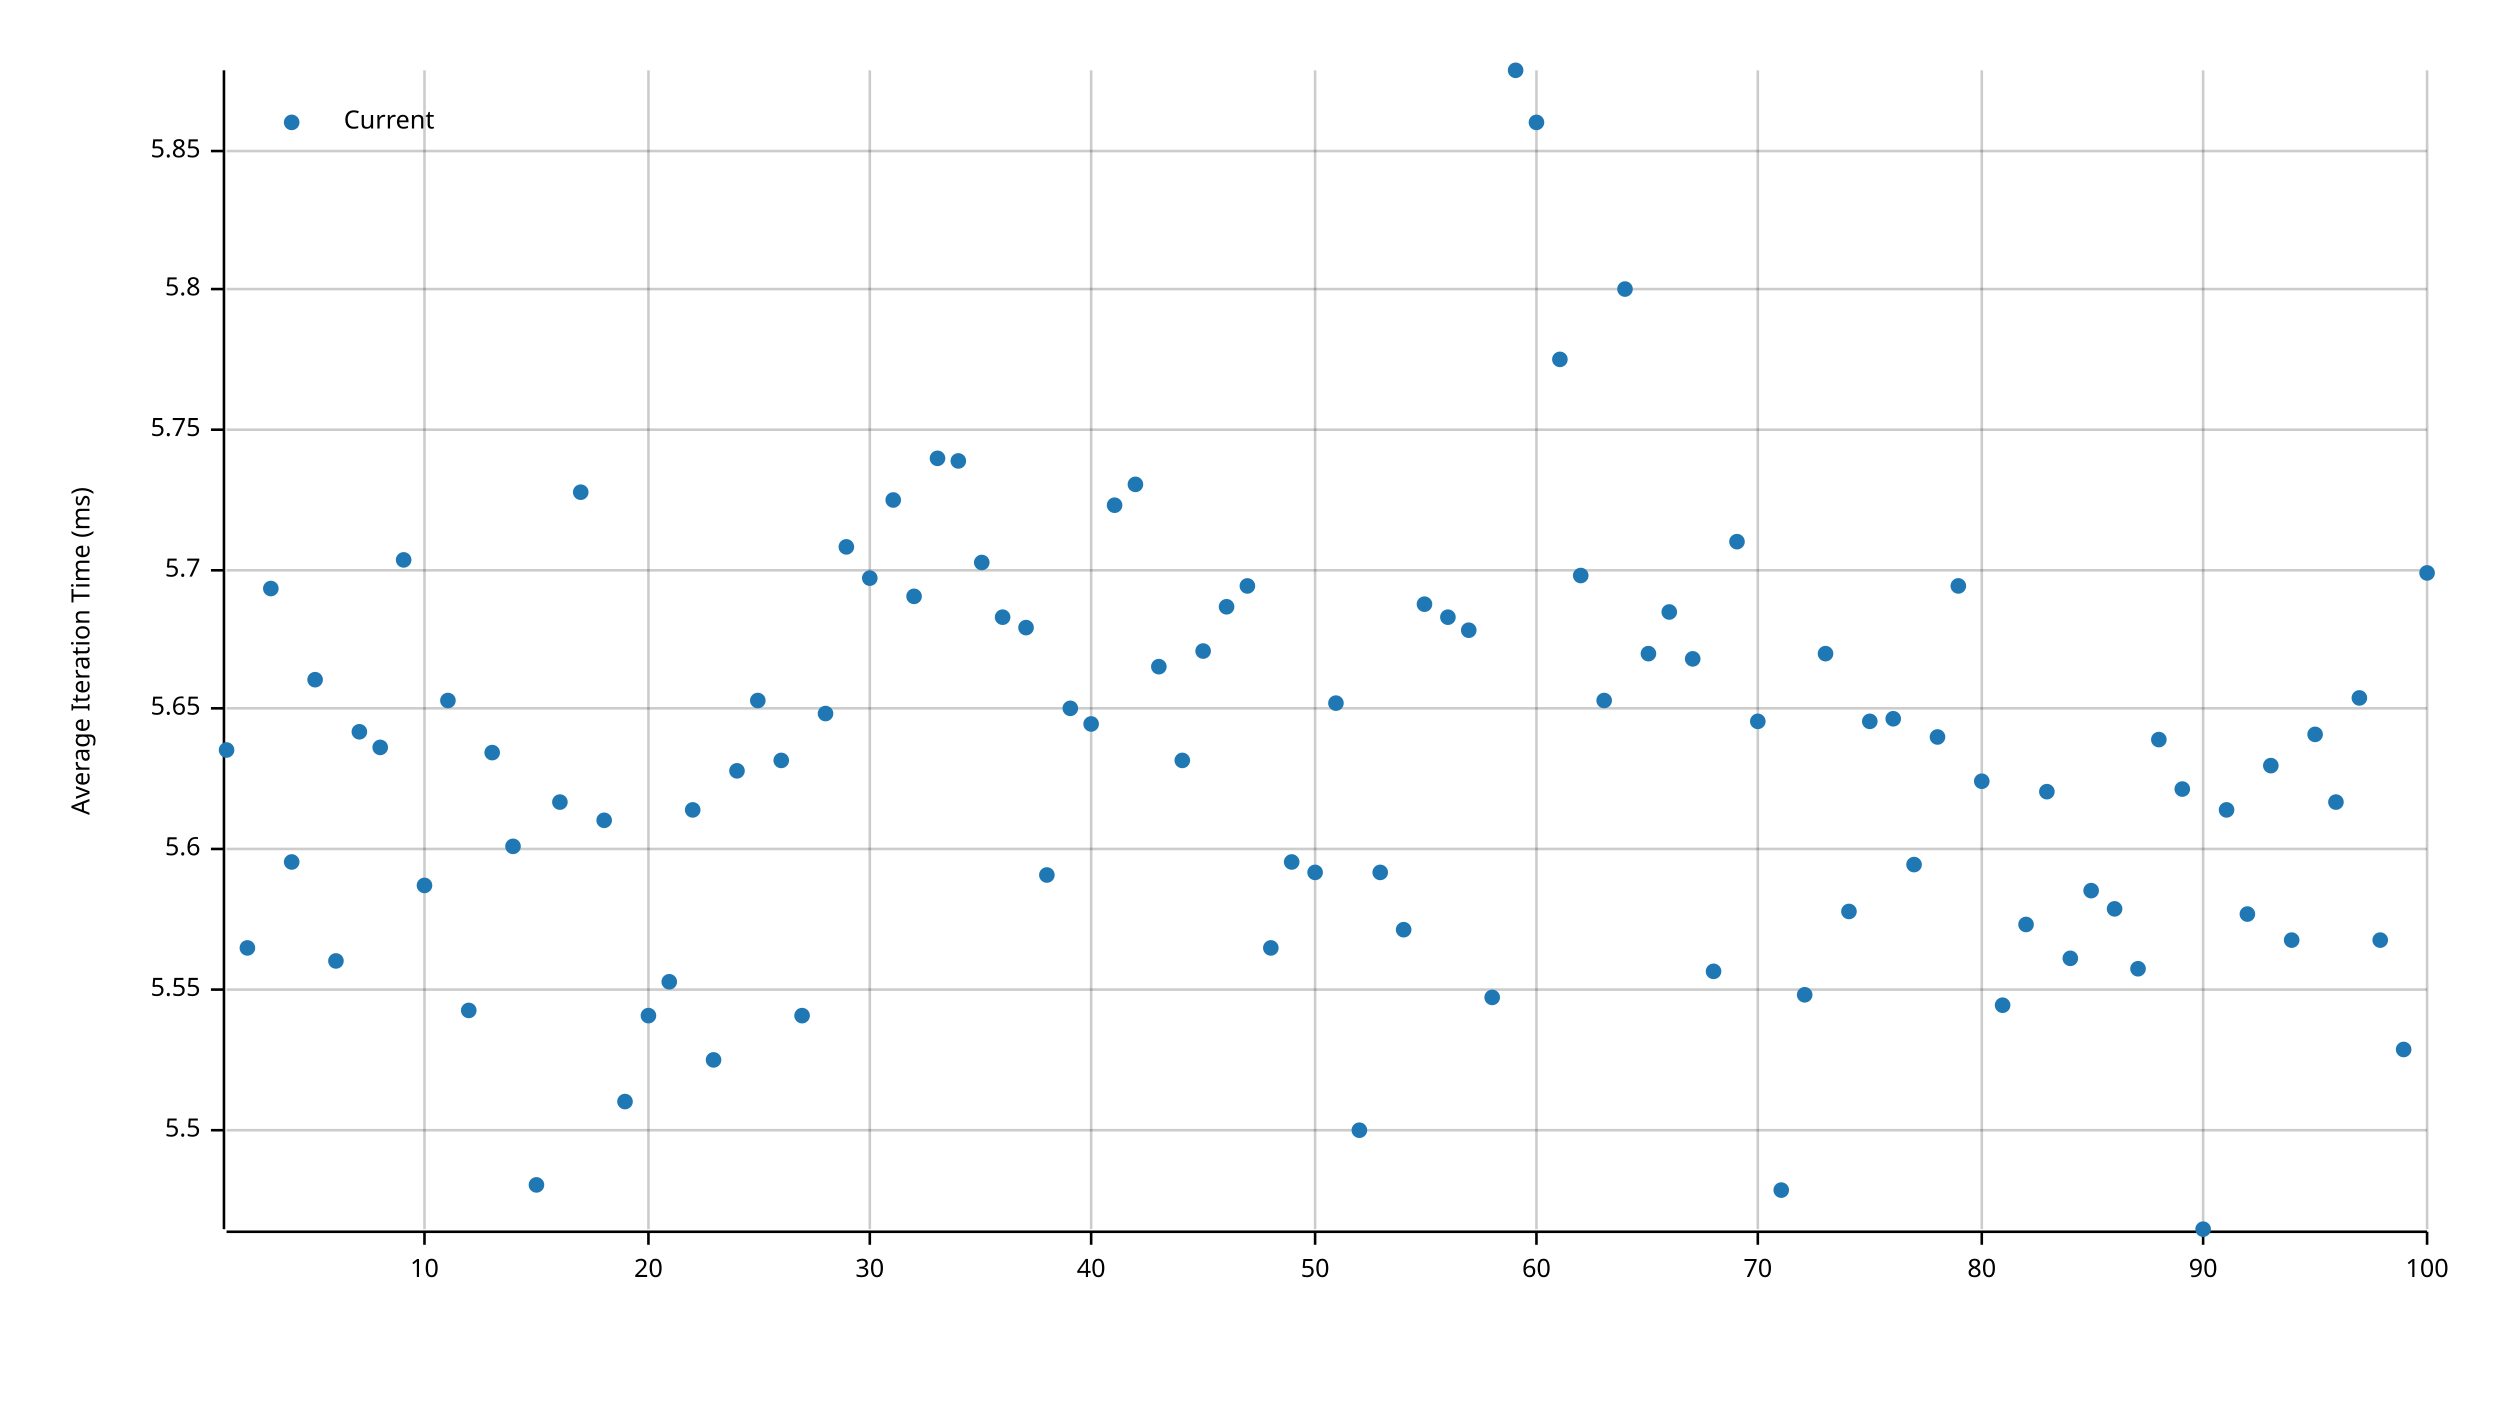
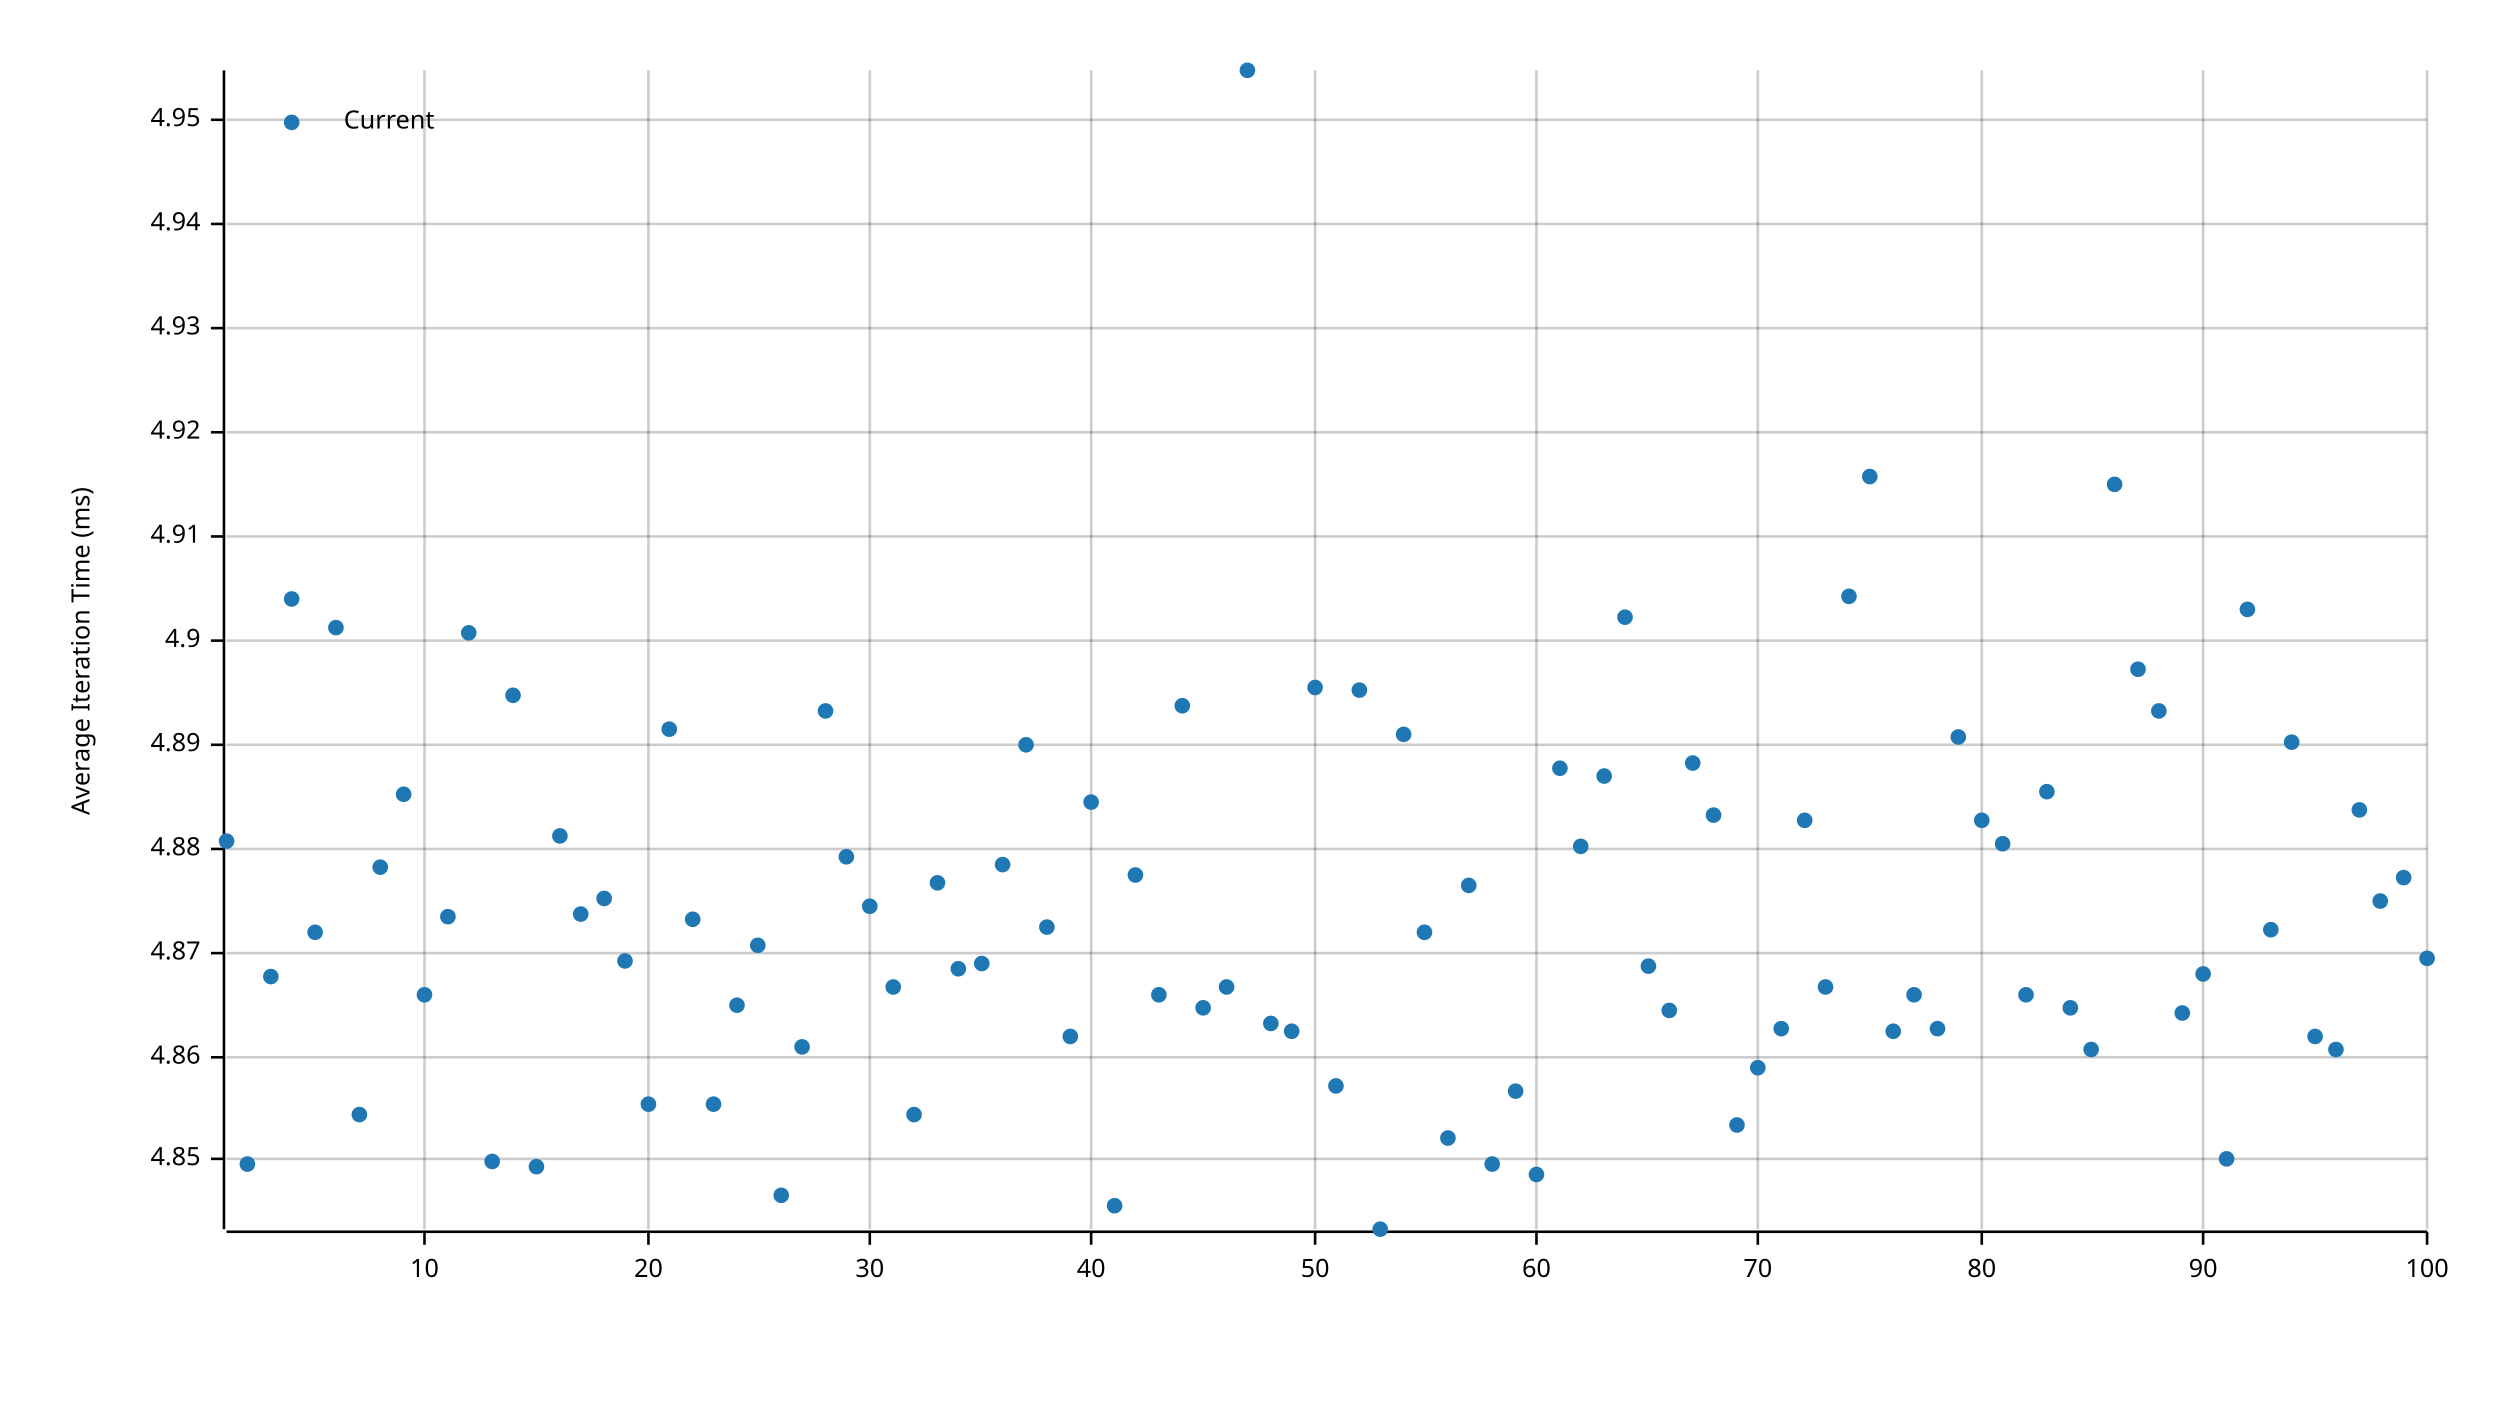
<svg xmlns="http://www.w3.org/2000/svg" width="960" height="540" viewBox="0 0 960 540">
  <text x="27" y="250" dy="0.76em" text-anchor="middle" font-family="sans-serif" font-size="9.677" opacity="1" fill="#000000" transform="rotate(270, 27, 250)">
Average Iteration Time (ms)
</text>
  <line opacity="0.2" stroke="#000000" stroke-width="1" x1="163" y1="472" x2="163" y2="27" />
  <line opacity="0.2" stroke="#000000" stroke-width="1" x1="249" y1="472" x2="249" y2="27" />
  <line opacity="0.2" stroke="#000000" stroke-width="1" x1="334" y1="472" x2="334" y2="27" />
  <line opacity="0.2" stroke="#000000" stroke-width="1" x1="419" y1="472" x2="419" y2="27" />
  <line opacity="0.2" stroke="#000000" stroke-width="1" x1="505" y1="472" x2="505" y2="27" />
  <line opacity="0.2" stroke="#000000" stroke-width="1" x1="590" y1="472" x2="590" y2="27" />
  <line opacity="0.2" stroke="#000000" stroke-width="1" x1="675" y1="472" x2="675" y2="27" />
  <line opacity="0.2" stroke="#000000" stroke-width="1" x1="761" y1="472" x2="761" y2="27" />
  <line opacity="0.2" stroke="#000000" stroke-width="1" x1="846" y1="472" x2="846" y2="27" />
  <line opacity="0.2" stroke="#000000" stroke-width="1" x1="932" y1="472" x2="932" y2="27" />
-   <line opacity="0.2" stroke="#000000" stroke-width="1" x1="87" y1="434" x2="932" y2="434" />
-   <line opacity="0.2" stroke="#000000" stroke-width="1" x1="87" y1="380" x2="932" y2="380" />
+   <line opacity="0.2" stroke="#000000" stroke-width="1" x1="87" y1="445" x2="932" y2="445" />
+   <line opacity="0.2" stroke="#000000" stroke-width="1" x1="87" y1="406" x2="932" y2="406" />
+   <line opacity="0.2" stroke="#000000" stroke-width="1" x1="87" y1="366" x2="932" y2="366" />
  <line opacity="0.2" stroke="#000000" stroke-width="1" x1="87" y1="326" x2="932" y2="326" />
-   <line opacity="0.2" stroke="#000000" stroke-width="1" x1="87" y1="272" x2="932" y2="272" />
-   <line opacity="0.2" stroke="#000000" stroke-width="1" x1="87" y1="219" x2="932" y2="219" />
-   <line opacity="0.2" stroke="#000000" stroke-width="1" x1="87" y1="165" x2="932" y2="165" />
-   <line opacity="0.2" stroke="#000000" stroke-width="1" x1="87" y1="111" x2="932" y2="111" />
-   <line opacity="0.2" stroke="#000000" stroke-width="1" x1="87" y1="58" x2="932" y2="58" />
+   <line opacity="0.2" stroke="#000000" stroke-width="1" x1="87" y1="286" x2="932" y2="286" />
+   <line opacity="0.2" stroke="#000000" stroke-width="1" x1="87" y1="246" x2="932" y2="246" />
+   <line opacity="0.2" stroke="#000000" stroke-width="1" x1="87" y1="206" x2="932" y2="206" />
+   <line opacity="0.2" stroke="#000000" stroke-width="1" x1="87" y1="166" x2="932" y2="166" />
+   <line opacity="0.2" stroke="#000000" stroke-width="1" x1="87" y1="126" x2="932" y2="126" />
+   <line opacity="0.2" stroke="#000000" stroke-width="1" x1="87" y1="86" x2="932" y2="86" />
+   <line opacity="0.2" stroke="#000000" stroke-width="1" x1="87" y1="46" x2="932" y2="46" />
  <polyline fill="none" opacity="1" stroke="#000000" stroke-width="1" points="86,27 86,472 " />
-   <text x="77" y="434" dy="0.5ex" text-anchor="end" font-family="sans-serif" font-size="9.677" opacity="1" fill="#000000">
- 5.5
- </text>
-   <polyline fill="none" opacity="1" stroke="#000000" stroke-width="1" points="81,434 86,434 " />
-   <text x="77" y="380" dy="0.5ex" text-anchor="end" font-family="sans-serif" font-size="9.677" opacity="1" fill="#000000">
- 5.55
- </text>
-   <polyline fill="none" opacity="1" stroke="#000000" stroke-width="1" points="81,380 86,380 " />
+   <text x="77" y="445" dy="0.5ex" text-anchor="end" font-family="sans-serif" font-size="9.677" opacity="1" fill="#000000">
+ 4.85
+ </text>
+   <polyline fill="none" opacity="1" stroke="#000000" stroke-width="1" points="81,445 86,445 " />
+   <text x="77" y="406" dy="0.5ex" text-anchor="end" font-family="sans-serif" font-size="9.677" opacity="1" fill="#000000">
+ 4.86
+ </text>
+   <polyline fill="none" opacity="1" stroke="#000000" stroke-width="1" points="81,406 86,406 " />
+   <text x="77" y="366" dy="0.5ex" text-anchor="end" font-family="sans-serif" font-size="9.677" opacity="1" fill="#000000">
+ 4.87
+ </text>
+   <polyline fill="none" opacity="1" stroke="#000000" stroke-width="1" points="81,366 86,366 " />
  <text x="77" y="326" dy="0.5ex" text-anchor="end" font-family="sans-serif" font-size="9.677" opacity="1" fill="#000000">
- 5.6
+ 4.88
</text>
  <polyline fill="none" opacity="1" stroke="#000000" stroke-width="1" points="81,326 86,326 " />
-   <text x="77" y="272" dy="0.5ex" text-anchor="end" font-family="sans-serif" font-size="9.677" opacity="1" fill="#000000">
- 5.65
- </text>
-   <polyline fill="none" opacity="1" stroke="#000000" stroke-width="1" points="81,272 86,272 " />
-   <text x="77" y="219" dy="0.5ex" text-anchor="end" font-family="sans-serif" font-size="9.677" opacity="1" fill="#000000">
- 5.7
- </text>
-   <polyline fill="none" opacity="1" stroke="#000000" stroke-width="1" points="81,219 86,219 " />
-   <text x="77" y="165" dy="0.5ex" text-anchor="end" font-family="sans-serif" font-size="9.677" opacity="1" fill="#000000">
- 5.75
- </text>
-   <polyline fill="none" opacity="1" stroke="#000000" stroke-width="1" points="81,165 86,165 " />
-   <text x="77" y="111" dy="0.5ex" text-anchor="end" font-family="sans-serif" font-size="9.677" opacity="1" fill="#000000">
- 5.8
- </text>
-   <polyline fill="none" opacity="1" stroke="#000000" stroke-width="1" points="81,111 86,111 " />
-   <text x="77" y="58" dy="0.5ex" text-anchor="end" font-family="sans-serif" font-size="9.677" opacity="1" fill="#000000">
- 5.85
- </text>
-   <polyline fill="none" opacity="1" stroke="#000000" stroke-width="1" points="81,58 86,58 " />
+   <text x="77" y="286" dy="0.5ex" text-anchor="end" font-family="sans-serif" font-size="9.677" opacity="1" fill="#000000">
+ 4.89
+ </text>
+   <polyline fill="none" opacity="1" stroke="#000000" stroke-width="1" points="81,286 86,286 " />
+   <text x="77" y="246" dy="0.5ex" text-anchor="end" font-family="sans-serif" font-size="9.677" opacity="1" fill="#000000">
+ 4.9
+ </text>
+   <polyline fill="none" opacity="1" stroke="#000000" stroke-width="1" points="81,246 86,246 " />
+   <text x="77" y="206" dy="0.5ex" text-anchor="end" font-family="sans-serif" font-size="9.677" opacity="1" fill="#000000">
+ 4.91
+ </text>
+   <polyline fill="none" opacity="1" stroke="#000000" stroke-width="1" points="81,206 86,206 " />
+   <text x="77" y="166" dy="0.5ex" text-anchor="end" font-family="sans-serif" font-size="9.677" opacity="1" fill="#000000">
+ 4.92
+ </text>
+   <polyline fill="none" opacity="1" stroke="#000000" stroke-width="1" points="81,166 86,166 " />
+   <text x="77" y="126" dy="0.5ex" text-anchor="end" font-family="sans-serif" font-size="9.677" opacity="1" fill="#000000">
+ 4.93
+ </text>
+   <polyline fill="none" opacity="1" stroke="#000000" stroke-width="1" points="81,126 86,126 " />
+   <text x="77" y="86" dy="0.5ex" text-anchor="end" font-family="sans-serif" font-size="9.677" opacity="1" fill="#000000">
+ 4.94
+ </text>
+   <polyline fill="none" opacity="1" stroke="#000000" stroke-width="1" points="81,86 86,86 " />
+   <text x="77" y="46" dy="0.5ex" text-anchor="end" font-family="sans-serif" font-size="9.677" opacity="1" fill="#000000">
+ 4.95
+ </text>
+   <polyline fill="none" opacity="1" stroke="#000000" stroke-width="1" points="81,46 86,46 " />
  <polyline fill="none" opacity="1" stroke="#000000" stroke-width="1" points="87,473 932,473 " />
  <text x="163" y="483" dy="0.76em" text-anchor="middle" font-family="sans-serif" font-size="9.677" opacity="1" fill="#000000">
10
</text>
  <polyline fill="none" opacity="1" stroke="#000000" stroke-width="1" points="163,473 163,478 " />
  <text x="249" y="483" dy="0.76em" text-anchor="middle" font-family="sans-serif" font-size="9.677" opacity="1" fill="#000000">
20
</text>
  <polyline fill="none" opacity="1" stroke="#000000" stroke-width="1" points="249,473 249,478 " />
  <text x="334" y="483" dy="0.76em" text-anchor="middle" font-family="sans-serif" font-size="9.677" opacity="1" fill="#000000">
30
</text>
  <polyline fill="none" opacity="1" stroke="#000000" stroke-width="1" points="334,473 334,478 " />
  <text x="419" y="483" dy="0.76em" text-anchor="middle" font-family="sans-serif" font-size="9.677" opacity="1" fill="#000000">
40
</text>
  <polyline fill="none" opacity="1" stroke="#000000" stroke-width="1" points="419,473 419,478 " />
  <text x="505" y="483" dy="0.76em" text-anchor="middle" font-family="sans-serif" font-size="9.677" opacity="1" fill="#000000">
50
</text>
  <polyline fill="none" opacity="1" stroke="#000000" stroke-width="1" points="505,473 505,478 " />
  <text x="590" y="483" dy="0.76em" text-anchor="middle" font-family="sans-serif" font-size="9.677" opacity="1" fill="#000000">
60
</text>
  <polyline fill="none" opacity="1" stroke="#000000" stroke-width="1" points="590,473 590,478 " />
  <text x="675" y="483" dy="0.76em" text-anchor="middle" font-family="sans-serif" font-size="9.677" opacity="1" fill="#000000">
70
</text>
  <polyline fill="none" opacity="1" stroke="#000000" stroke-width="1" points="675,473 675,478 " />
  <text x="761" y="483" dy="0.76em" text-anchor="middle" font-family="sans-serif" font-size="9.677" opacity="1" fill="#000000">
80
</text>
  <polyline fill="none" opacity="1" stroke="#000000" stroke-width="1" points="761,473 761,478 " />
  <text x="846" y="483" dy="0.76em" text-anchor="middle" font-family="sans-serif" font-size="9.677" opacity="1" fill="#000000">
90
</text>
  <polyline fill="none" opacity="1" stroke="#000000" stroke-width="1" points="846,473 846,478 " />
  <text x="932" y="483" dy="0.76em" text-anchor="middle" font-family="sans-serif" font-size="9.677" opacity="1" fill="#000000">
100
</text>
  <polyline fill="none" opacity="1" stroke="#000000" stroke-width="1" points="932,473 932,478 " />
-   <circle cx="87" cy="288" r="3" opacity="1" fill="#1F78B4" stroke="none" stroke-width="1" />
-   <circle cx="95" cy="364" r="3" opacity="1" fill="#1F78B4" stroke="none" stroke-width="1" />
-   <circle cx="104" cy="226" r="3" opacity="1" fill="#1F78B4" stroke="none" stroke-width="1" />
-   <circle cx="112" cy="331" r="3" opacity="1" fill="#1F78B4" stroke="none" stroke-width="1" />
-   <circle cx="121" cy="261" r="3" opacity="1" fill="#1F78B4" stroke="none" stroke-width="1" />
-   <circle cx="129" cy="369" r="3" opacity="1" fill="#1F78B4" stroke="none" stroke-width="1" />
-   <circle cx="138" cy="281" r="3" opacity="1" fill="#1F78B4" stroke="none" stroke-width="1" />
-   <circle cx="146" cy="287" r="3" opacity="1" fill="#1F78B4" stroke="none" stroke-width="1" />
-   <circle cx="155" cy="215" r="3" opacity="1" fill="#1F78B4" stroke="none" stroke-width="1" />
-   <circle cx="163" cy="340" r="3" opacity="1" fill="#1F78B4" stroke="none" stroke-width="1" />
-   <circle cx="172" cy="269" r="3" opacity="1" fill="#1F78B4" stroke="none" stroke-width="1" />
-   <circle cx="180" cy="388" r="3" opacity="1" fill="#1F78B4" stroke="none" stroke-width="1" />
-   <circle cx="189" cy="289" r="3" opacity="1" fill="#1F78B4" stroke="none" stroke-width="1" />
-   <circle cx="197" cy="325" r="3" opacity="1" fill="#1F78B4" stroke="none" stroke-width="1" />
-   <circle cx="206" cy="455" r="3" opacity="1" fill="#1F78B4" stroke="none" stroke-width="1" />
-   <circle cx="215" cy="308" r="3" opacity="1" fill="#1F78B4" stroke="none" stroke-width="1" />
-   <circle cx="223" cy="189" r="3" opacity="1" fill="#1F78B4" stroke="none" stroke-width="1" />
-   <circle cx="232" cy="315" r="3" opacity="1" fill="#1F78B4" stroke="none" stroke-width="1" />
-   <circle cx="240" cy="423" r="3" opacity="1" fill="#1F78B4" stroke="none" stroke-width="1" />
-   <circle cx="249" cy="390" r="3" opacity="1" fill="#1F78B4" stroke="none" stroke-width="1" />
-   <circle cx="257" cy="377" r="3" opacity="1" fill="#1F78B4" stroke="none" stroke-width="1" />
-   <circle cx="266" cy="311" r="3" opacity="1" fill="#1F78B4" stroke="none" stroke-width="1" />
-   <circle cx="274" cy="407" r="3" opacity="1" fill="#1F78B4" stroke="none" stroke-width="1" />
-   <circle cx="283" cy="296" r="3" opacity="1" fill="#1F78B4" stroke="none" stroke-width="1" />
-   <circle cx="291" cy="269" r="3" opacity="1" fill="#1F78B4" stroke="none" stroke-width="1" />
-   <circle cx="300" cy="292" r="3" opacity="1" fill="#1F78B4" stroke="none" stroke-width="1" />
-   <circle cx="308" cy="390" r="3" opacity="1" fill="#1F78B4" stroke="none" stroke-width="1" />
-   <circle cx="317" cy="274" r="3" opacity="1" fill="#1F78B4" stroke="none" stroke-width="1" />
-   <circle cx="325" cy="210" r="3" opacity="1" fill="#1F78B4" stroke="none" stroke-width="1" />
-   <circle cx="334" cy="222" r="3" opacity="1" fill="#1F78B4" stroke="none" stroke-width="1" />
-   <circle cx="343" cy="192" r="3" opacity="1" fill="#1F78B4" stroke="none" stroke-width="1" />
-   <circle cx="351" cy="229" r="3" opacity="1" fill="#1F78B4" stroke="none" stroke-width="1" />
-   <circle cx="360" cy="176" r="3" opacity="1" fill="#1F78B4" stroke="none" stroke-width="1" />
-   <circle cx="368" cy="177" r="3" opacity="1" fill="#1F78B4" stroke="none" stroke-width="1" />
-   <circle cx="377" cy="216" r="3" opacity="1" fill="#1F78B4" stroke="none" stroke-width="1" />
-   <circle cx="385" cy="237" r="3" opacity="1" fill="#1F78B4" stroke="none" stroke-width="1" />
-   <circle cx="394" cy="241" r="3" opacity="1" fill="#1F78B4" stroke="none" stroke-width="1" />
-   <circle cx="402" cy="336" r="3" opacity="1" fill="#1F78B4" stroke="none" stroke-width="1" />
-   <circle cx="411" cy="272" r="3" opacity="1" fill="#1F78B4" stroke="none" stroke-width="1" />
-   <circle cx="419" cy="278" r="3" opacity="1" fill="#1F78B4" stroke="none" stroke-width="1" />
-   <circle cx="428" cy="194" r="3" opacity="1" fill="#1F78B4" stroke="none" stroke-width="1" />
-   <circle cx="436" cy="186" r="3" opacity="1" fill="#1F78B4" stroke="none" stroke-width="1" />
-   <circle cx="445" cy="256" r="3" opacity="1" fill="#1F78B4" stroke="none" stroke-width="1" />
-   <circle cx="454" cy="292" r="3" opacity="1" fill="#1F78B4" stroke="none" stroke-width="1" />
-   <circle cx="462" cy="250" r="3" opacity="1" fill="#1F78B4" stroke="none" stroke-width="1" />
-   <circle cx="471" cy="233" r="3" opacity="1" fill="#1F78B4" stroke="none" stroke-width="1" />
-   <circle cx="479" cy="225" r="3" opacity="1" fill="#1F78B4" stroke="none" stroke-width="1" />
-   <circle cx="488" cy="364" r="3" opacity="1" fill="#1F78B4" stroke="none" stroke-width="1" />
-   <circle cx="496" cy="331" r="3" opacity="1" fill="#1F78B4" stroke="none" stroke-width="1" />
-   <circle cx="505" cy="335" r="3" opacity="1" fill="#1F78B4" stroke="none" stroke-width="1" />
-   <circle cx="513" cy="270" r="3" opacity="1" fill="#1F78B4" stroke="none" stroke-width="1" />
-   <circle cx="522" cy="434" r="3" opacity="1" fill="#1F78B4" stroke="none" stroke-width="1" />
-   <circle cx="530" cy="335" r="3" opacity="1" fill="#1F78B4" stroke="none" stroke-width="1" />
-   <circle cx="539" cy="357" r="3" opacity="1" fill="#1F78B4" stroke="none" stroke-width="1" />
-   <circle cx="547" cy="232" r="3" opacity="1" fill="#1F78B4" stroke="none" stroke-width="1" />
-   <circle cx="556" cy="237" r="3" opacity="1" fill="#1F78B4" stroke="none" stroke-width="1" />
-   <circle cx="564" cy="242" r="3" opacity="1" fill="#1F78B4" stroke="none" stroke-width="1" />
-   <circle cx="573" cy="383" r="3" opacity="1" fill="#1F78B4" stroke="none" stroke-width="1" />
-   <circle cx="582" cy="27" r="3" opacity="1" fill="#1F78B4" stroke="none" stroke-width="1" />
-   <circle cx="590" cy="47" r="3" opacity="1" fill="#1F78B4" stroke="none" stroke-width="1" />
-   <circle cx="599" cy="138" r="3" opacity="1" fill="#1F78B4" stroke="none" stroke-width="1" />
-   <circle cx="607" cy="221" r="3" opacity="1" fill="#1F78B4" stroke="none" stroke-width="1" />
-   <circle cx="616" cy="269" r="3" opacity="1" fill="#1F78B4" stroke="none" stroke-width="1" />
-   <circle cx="624" cy="111" r="3" opacity="1" fill="#1F78B4" stroke="none" stroke-width="1" />
-   <circle cx="633" cy="251" r="3" opacity="1" fill="#1F78B4" stroke="none" stroke-width="1" />
-   <circle cx="641" cy="235" r="3" opacity="1" fill="#1F78B4" stroke="none" stroke-width="1" />
-   <circle cx="650" cy="253" r="3" opacity="1" fill="#1F78B4" stroke="none" stroke-width="1" />
-   <circle cx="658" cy="373" r="3" opacity="1" fill="#1F78B4" stroke="none" stroke-width="1" />
-   <circle cx="667" cy="208" r="3" opacity="1" fill="#1F78B4" stroke="none" stroke-width="1" />
-   <circle cx="675" cy="277" r="3" opacity="1" fill="#1F78B4" stroke="none" stroke-width="1" />
-   <circle cx="684" cy="457" r="3" opacity="1" fill="#1F78B4" stroke="none" stroke-width="1" />
-   <circle cx="693" cy="382" r="3" opacity="1" fill="#1F78B4" stroke="none" stroke-width="1" />
-   <circle cx="701" cy="251" r="3" opacity="1" fill="#1F78B4" stroke="none" stroke-width="1" />
-   <circle cx="710" cy="350" r="3" opacity="1" fill="#1F78B4" stroke="none" stroke-width="1" />
-   <circle cx="718" cy="277" r="3" opacity="1" fill="#1F78B4" stroke="none" stroke-width="1" />
-   <circle cx="727" cy="276" r="3" opacity="1" fill="#1F78B4" stroke="none" stroke-width="1" />
-   <circle cx="735" cy="332" r="3" opacity="1" fill="#1F78B4" stroke="none" stroke-width="1" />
-   <circle cx="744" cy="283" r="3" opacity="1" fill="#1F78B4" stroke="none" stroke-width="1" />
-   <circle cx="752" cy="225" r="3" opacity="1" fill="#1F78B4" stroke="none" stroke-width="1" />
-   <circle cx="761" cy="300" r="3" opacity="1" fill="#1F78B4" stroke="none" stroke-width="1" />
-   <circle cx="769" cy="386" r="3" opacity="1" fill="#1F78B4" stroke="none" stroke-width="1" />
-   <circle cx="778" cy="355" r="3" opacity="1" fill="#1F78B4" stroke="none" stroke-width="1" />
+   <circle cx="87" cy="323" r="3" opacity="1" fill="#1F78B4" stroke="none" stroke-width="1" />
+   <circle cx="95" cy="447" r="3" opacity="1" fill="#1F78B4" stroke="none" stroke-width="1" />
+   <circle cx="104" cy="375" r="3" opacity="1" fill="#1F78B4" stroke="none" stroke-width="1" />
+   <circle cx="112" cy="230" r="3" opacity="1" fill="#1F78B4" stroke="none" stroke-width="1" />
+   <circle cx="121" cy="358" r="3" opacity="1" fill="#1F78B4" stroke="none" stroke-width="1" />
+   <circle cx="129" cy="241" r="3" opacity="1" fill="#1F78B4" stroke="none" stroke-width="1" />
+   <circle cx="138" cy="428" r="3" opacity="1" fill="#1F78B4" stroke="none" stroke-width="1" />
+   <circle cx="146" cy="333" r="3" opacity="1" fill="#1F78B4" stroke="none" stroke-width="1" />
+   <circle cx="155" cy="305" r="3" opacity="1" fill="#1F78B4" stroke="none" stroke-width="1" />
+   <circle cx="163" cy="382" r="3" opacity="1" fill="#1F78B4" stroke="none" stroke-width="1" />
+   <circle cx="172" cy="352" r="3" opacity="1" fill="#1F78B4" stroke="none" stroke-width="1" />
+   <circle cx="180" cy="243" r="3" opacity="1" fill="#1F78B4" stroke="none" stroke-width="1" />
+   <circle cx="189" cy="446" r="3" opacity="1" fill="#1F78B4" stroke="none" stroke-width="1" />
+   <circle cx="197" cy="267" r="3" opacity="1" fill="#1F78B4" stroke="none" stroke-width="1" />
+   <circle cx="206" cy="448" r="3" opacity="1" fill="#1F78B4" stroke="none" stroke-width="1" />
+   <circle cx="215" cy="321" r="3" opacity="1" fill="#1F78B4" stroke="none" stroke-width="1" />
+   <circle cx="223" cy="351" r="3" opacity="1" fill="#1F78B4" stroke="none" stroke-width="1" />
+   <circle cx="232" cy="345" r="3" opacity="1" fill="#1F78B4" stroke="none" stroke-width="1" />
+   <circle cx="240" cy="369" r="3" opacity="1" fill="#1F78B4" stroke="none" stroke-width="1" />
+   <circle cx="249" cy="424" r="3" opacity="1" fill="#1F78B4" stroke="none" stroke-width="1" />
+   <circle cx="257" cy="280" r="3" opacity="1" fill="#1F78B4" stroke="none" stroke-width="1" />
+   <circle cx="266" cy="353" r="3" opacity="1" fill="#1F78B4" stroke="none" stroke-width="1" />
+   <circle cx="274" cy="424" r="3" opacity="1" fill="#1F78B4" stroke="none" stroke-width="1" />
+   <circle cx="283" cy="386" r="3" opacity="1" fill="#1F78B4" stroke="none" stroke-width="1" />
+   <circle cx="291" cy="363" r="3" opacity="1" fill="#1F78B4" stroke="none" stroke-width="1" />
+   <circle cx="300" cy="459" r="3" opacity="1" fill="#1F78B4" stroke="none" stroke-width="1" />
+   <circle cx="308" cy="402" r="3" opacity="1" fill="#1F78B4" stroke="none" stroke-width="1" />
+   <circle cx="317" cy="273" r="3" opacity="1" fill="#1F78B4" stroke="none" stroke-width="1" />
+   <circle cx="325" cy="329" r="3" opacity="1" fill="#1F78B4" stroke="none" stroke-width="1" />
+   <circle cx="334" cy="348" r="3" opacity="1" fill="#1F78B4" stroke="none" stroke-width="1" />
+   <circle cx="343" cy="379" r="3" opacity="1" fill="#1F78B4" stroke="none" stroke-width="1" />
+   <circle cx="351" cy="428" r="3" opacity="1" fill="#1F78B4" stroke="none" stroke-width="1" />
+   <circle cx="360" cy="339" r="3" opacity="1" fill="#1F78B4" stroke="none" stroke-width="1" />
+   <circle cx="368" cy="372" r="3" opacity="1" fill="#1F78B4" stroke="none" stroke-width="1" />
+   <circle cx="377" cy="370" r="3" opacity="1" fill="#1F78B4" stroke="none" stroke-width="1" />
+   <circle cx="385" cy="332" r="3" opacity="1" fill="#1F78B4" stroke="none" stroke-width="1" />
+   <circle cx="394" cy="286" r="3" opacity="1" fill="#1F78B4" stroke="none" stroke-width="1" />
+   <circle cx="402" cy="356" r="3" opacity="1" fill="#1F78B4" stroke="none" stroke-width="1" />
+   <circle cx="411" cy="398" r="3" opacity="1" fill="#1F78B4" stroke="none" stroke-width="1" />
+   <circle cx="419" cy="308" r="3" opacity="1" fill="#1F78B4" stroke="none" stroke-width="1" />
+   <circle cx="428" cy="463" r="3" opacity="1" fill="#1F78B4" stroke="none" stroke-width="1" />
+   <circle cx="436" cy="336" r="3" opacity="1" fill="#1F78B4" stroke="none" stroke-width="1" />
+   <circle cx="445" cy="382" r="3" opacity="1" fill="#1F78B4" stroke="none" stroke-width="1" />
+   <circle cx="454" cy="271" r="3" opacity="1" fill="#1F78B4" stroke="none" stroke-width="1" />
+   <circle cx="462" cy="387" r="3" opacity="1" fill="#1F78B4" stroke="none" stroke-width="1" />
+   <circle cx="471" cy="379" r="3" opacity="1" fill="#1F78B4" stroke="none" stroke-width="1" />
+   <circle cx="479" cy="27" r="3" opacity="1" fill="#1F78B4" stroke="none" stroke-width="1" />
+   <circle cx="488" cy="393" r="3" opacity="1" fill="#1F78B4" stroke="none" stroke-width="1" />
+   <circle cx="496" cy="396" r="3" opacity="1" fill="#1F78B4" stroke="none" stroke-width="1" />
+   <circle cx="505" cy="264" r="3" opacity="1" fill="#1F78B4" stroke="none" stroke-width="1" />
+   <circle cx="513" cy="417" r="3" opacity="1" fill="#1F78B4" stroke="none" stroke-width="1" />
+   <circle cx="522" cy="265" r="3" opacity="1" fill="#1F78B4" stroke="none" stroke-width="1" />
+   <circle cx="530" cy="472" r="3" opacity="1" fill="#1F78B4" stroke="none" stroke-width="1" />
+   <circle cx="539" cy="282" r="3" opacity="1" fill="#1F78B4" stroke="none" stroke-width="1" />
+   <circle cx="547" cy="358" r="3" opacity="1" fill="#1F78B4" stroke="none" stroke-width="1" />
+   <circle cx="556" cy="437" r="3" opacity="1" fill="#1F78B4" stroke="none" stroke-width="1" />
+   <circle cx="564" cy="340" r="3" opacity="1" fill="#1F78B4" stroke="none" stroke-width="1" />
+   <circle cx="573" cy="447" r="3" opacity="1" fill="#1F78B4" stroke="none" stroke-width="1" />
+   <circle cx="582" cy="419" r="3" opacity="1" fill="#1F78B4" stroke="none" stroke-width="1" />
+   <circle cx="590" cy="451" r="3" opacity="1" fill="#1F78B4" stroke="none" stroke-width="1" />
+   <circle cx="599" cy="295" r="3" opacity="1" fill="#1F78B4" stroke="none" stroke-width="1" />
+   <circle cx="607" cy="325" r="3" opacity="1" fill="#1F78B4" stroke="none" stroke-width="1" />
+   <circle cx="616" cy="298" r="3" opacity="1" fill="#1F78B4" stroke="none" stroke-width="1" />
+   <circle cx="624" cy="237" r="3" opacity="1" fill="#1F78B4" stroke="none" stroke-width="1" />
+   <circle cx="633" cy="371" r="3" opacity="1" fill="#1F78B4" stroke="none" stroke-width="1" />
+   <circle cx="641" cy="388" r="3" opacity="1" fill="#1F78B4" stroke="none" stroke-width="1" />
+   <circle cx="650" cy="293" r="3" opacity="1" fill="#1F78B4" stroke="none" stroke-width="1" />
+   <circle cx="658" cy="313" r="3" opacity="1" fill="#1F78B4" stroke="none" stroke-width="1" />
+   <circle cx="667" cy="432" r="3" opacity="1" fill="#1F78B4" stroke="none" stroke-width="1" />
+   <circle cx="675" cy="410" r="3" opacity="1" fill="#1F78B4" stroke="none" stroke-width="1" />
+   <circle cx="684" cy="395" r="3" opacity="1" fill="#1F78B4" stroke="none" stroke-width="1" />
+   <circle cx="693" cy="315" r="3" opacity="1" fill="#1F78B4" stroke="none" stroke-width="1" />
+   <circle cx="701" cy="379" r="3" opacity="1" fill="#1F78B4" stroke="none" stroke-width="1" />
+   <circle cx="710" cy="229" r="3" opacity="1" fill="#1F78B4" stroke="none" stroke-width="1" />
+   <circle cx="718" cy="183" r="3" opacity="1" fill="#1F78B4" stroke="none" stroke-width="1" />
+   <circle cx="727" cy="396" r="3" opacity="1" fill="#1F78B4" stroke="none" stroke-width="1" />
+   <circle cx="735" cy="382" r="3" opacity="1" fill="#1F78B4" stroke="none" stroke-width="1" />
+   <circle cx="744" cy="395" r="3" opacity="1" fill="#1F78B4" stroke="none" stroke-width="1" />
+   <circle cx="752" cy="283" r="3" opacity="1" fill="#1F78B4" stroke="none" stroke-width="1" />
+   <circle cx="761" cy="315" r="3" opacity="1" fill="#1F78B4" stroke="none" stroke-width="1" />
+   <circle cx="769" cy="324" r="3" opacity="1" fill="#1F78B4" stroke="none" stroke-width="1" />
+   <circle cx="778" cy="382" r="3" opacity="1" fill="#1F78B4" stroke="none" stroke-width="1" />
  <circle cx="786" cy="304" r="3" opacity="1" fill="#1F78B4" stroke="none" stroke-width="1" />
-   <circle cx="795" cy="368" r="3" opacity="1" fill="#1F78B4" stroke="none" stroke-width="1" />
-   <circle cx="803" cy="342" r="3" opacity="1" fill="#1F78B4" stroke="none" stroke-width="1" />
-   <circle cx="812" cy="349" r="3" opacity="1" fill="#1F78B4" stroke="none" stroke-width="1" />
-   <circle cx="821" cy="372" r="3" opacity="1" fill="#1F78B4" stroke="none" stroke-width="1" />
-   <circle cx="829" cy="284" r="3" opacity="1" fill="#1F78B4" stroke="none" stroke-width="1" />
-   <circle cx="838" cy="303" r="3" opacity="1" fill="#1F78B4" stroke="none" stroke-width="1" />
-   <circle cx="846" cy="472" r="3" opacity="1" fill="#1F78B4" stroke="none" stroke-width="1" />
-   <circle cx="855" cy="311" r="3" opacity="1" fill="#1F78B4" stroke="none" stroke-width="1" />
-   <circle cx="863" cy="351" r="3" opacity="1" fill="#1F78B4" stroke="none" stroke-width="1" />
-   <circle cx="872" cy="294" r="3" opacity="1" fill="#1F78B4" stroke="none" stroke-width="1" />
-   <circle cx="880" cy="361" r="3" opacity="1" fill="#1F78B4" stroke="none" stroke-width="1" />
-   <circle cx="889" cy="282" r="3" opacity="1" fill="#1F78B4" stroke="none" stroke-width="1" />
-   <circle cx="897" cy="308" r="3" opacity="1" fill="#1F78B4" stroke="none" stroke-width="1" />
-   <circle cx="906" cy="268" r="3" opacity="1" fill="#1F78B4" stroke="none" stroke-width="1" />
-   <circle cx="914" cy="361" r="3" opacity="1" fill="#1F78B4" stroke="none" stroke-width="1" />
-   <circle cx="923" cy="403" r="3" opacity="1" fill="#1F78B4" stroke="none" stroke-width="1" />
-   <circle cx="932" cy="220" r="3" opacity="1" fill="#1F78B4" stroke="none" stroke-width="1" />
+   <circle cx="795" cy="387" r="3" opacity="1" fill="#1F78B4" stroke="none" stroke-width="1" />
+   <circle cx="803" cy="403" r="3" opacity="1" fill="#1F78B4" stroke="none" stroke-width="1" />
+   <circle cx="812" cy="186" r="3" opacity="1" fill="#1F78B4" stroke="none" stroke-width="1" />
+   <circle cx="821" cy="257" r="3" opacity="1" fill="#1F78B4" stroke="none" stroke-width="1" />
+   <circle cx="829" cy="273" r="3" opacity="1" fill="#1F78B4" stroke="none" stroke-width="1" />
+   <circle cx="838" cy="389" r="3" opacity="1" fill="#1F78B4" stroke="none" stroke-width="1" />
+   <circle cx="846" cy="374" r="3" opacity="1" fill="#1F78B4" stroke="none" stroke-width="1" />
+   <circle cx="855" cy="445" r="3" opacity="1" fill="#1F78B4" stroke="none" stroke-width="1" />
+   <circle cx="863" cy="234" r="3" opacity="1" fill="#1F78B4" stroke="none" stroke-width="1" />
+   <circle cx="872" cy="357" r="3" opacity="1" fill="#1F78B4" stroke="none" stroke-width="1" />
+   <circle cx="880" cy="285" r="3" opacity="1" fill="#1F78B4" stroke="none" stroke-width="1" />
+   <circle cx="889" cy="398" r="3" opacity="1" fill="#1F78B4" stroke="none" stroke-width="1" />
+   <circle cx="897" cy="403" r="3" opacity="1" fill="#1F78B4" stroke="none" stroke-width="1" />
+   <circle cx="906" cy="311" r="3" opacity="1" fill="#1F78B4" stroke="none" stroke-width="1" />
+   <circle cx="914" cy="346" r="3" opacity="1" fill="#1F78B4" stroke="none" stroke-width="1" />
+   <circle cx="923" cy="337" r="3" opacity="1" fill="#1F78B4" stroke="none" stroke-width="1" />
+   <circle cx="932" cy="368" r="3" opacity="1" fill="#1F78B4" stroke="none" stroke-width="1" />
  <text x="132" y="42" dy="0.76em" text-anchor="start" font-family="sans-serif" font-size="9.677" opacity="1" fill="#000000">
Current
</text>
  <circle cx="112" cy="47" r="3" opacity="1" fill="#1F78B4" stroke="none" stroke-width="1" />
</svg>
